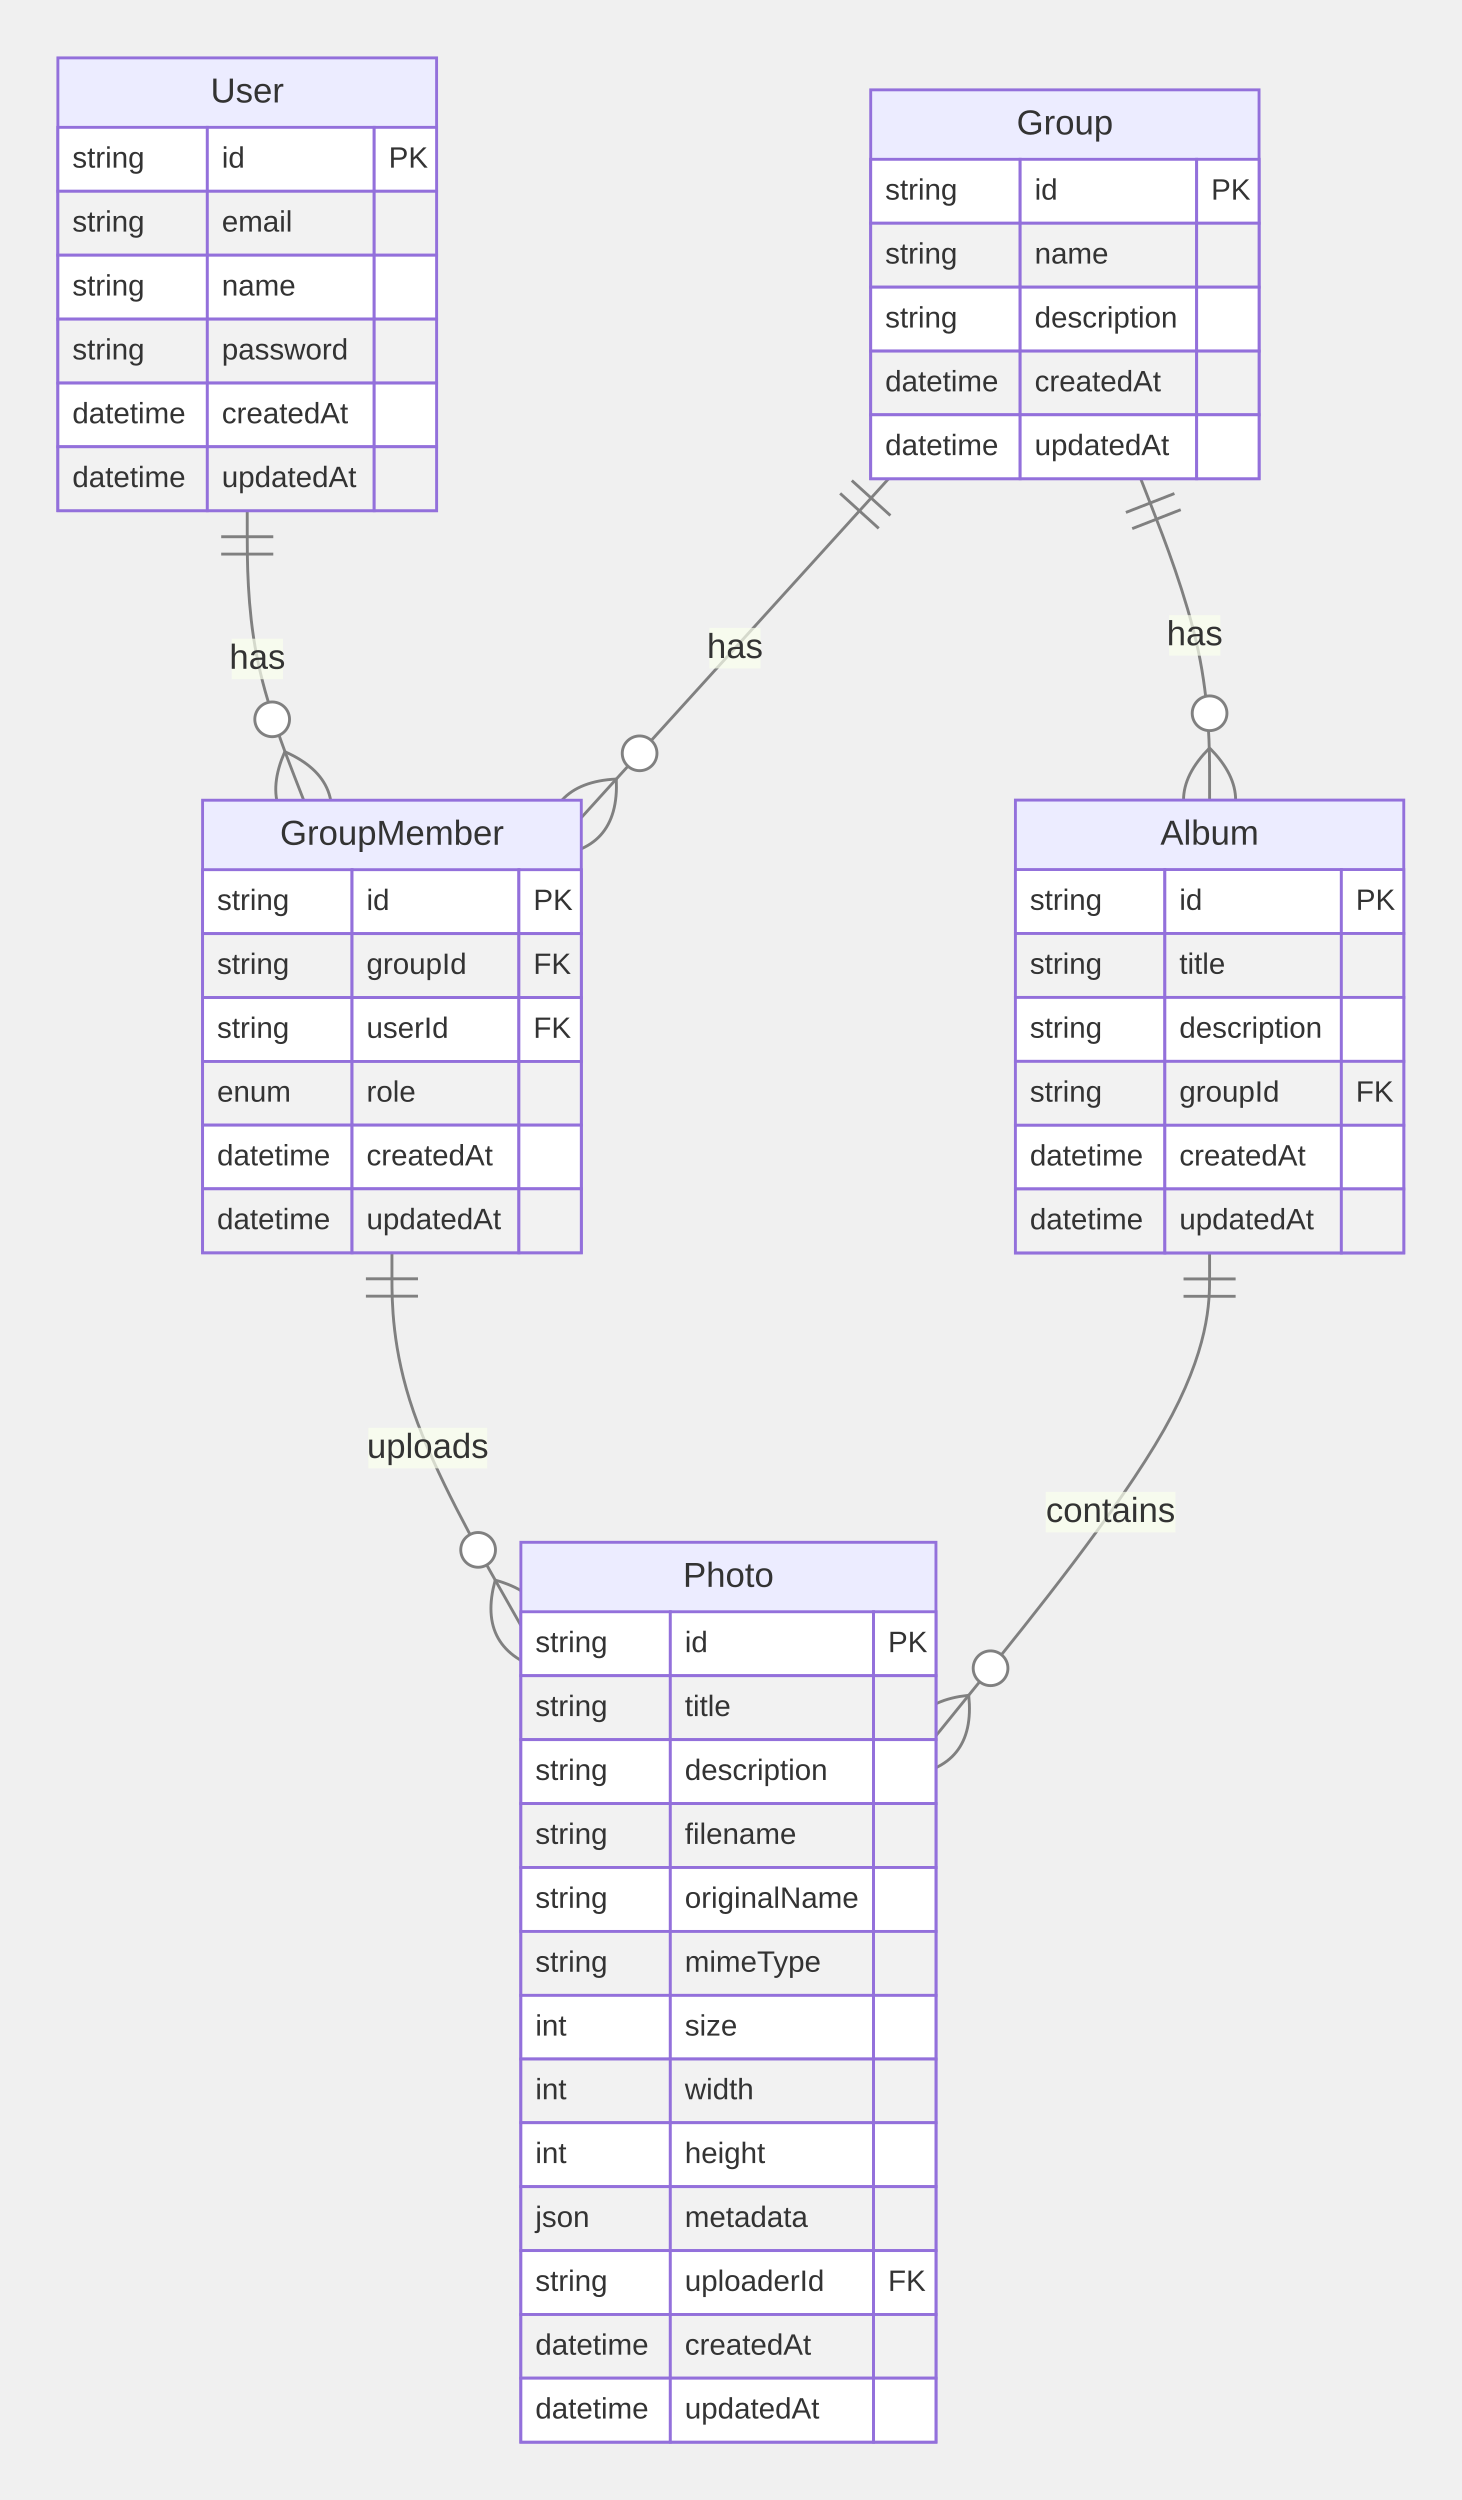
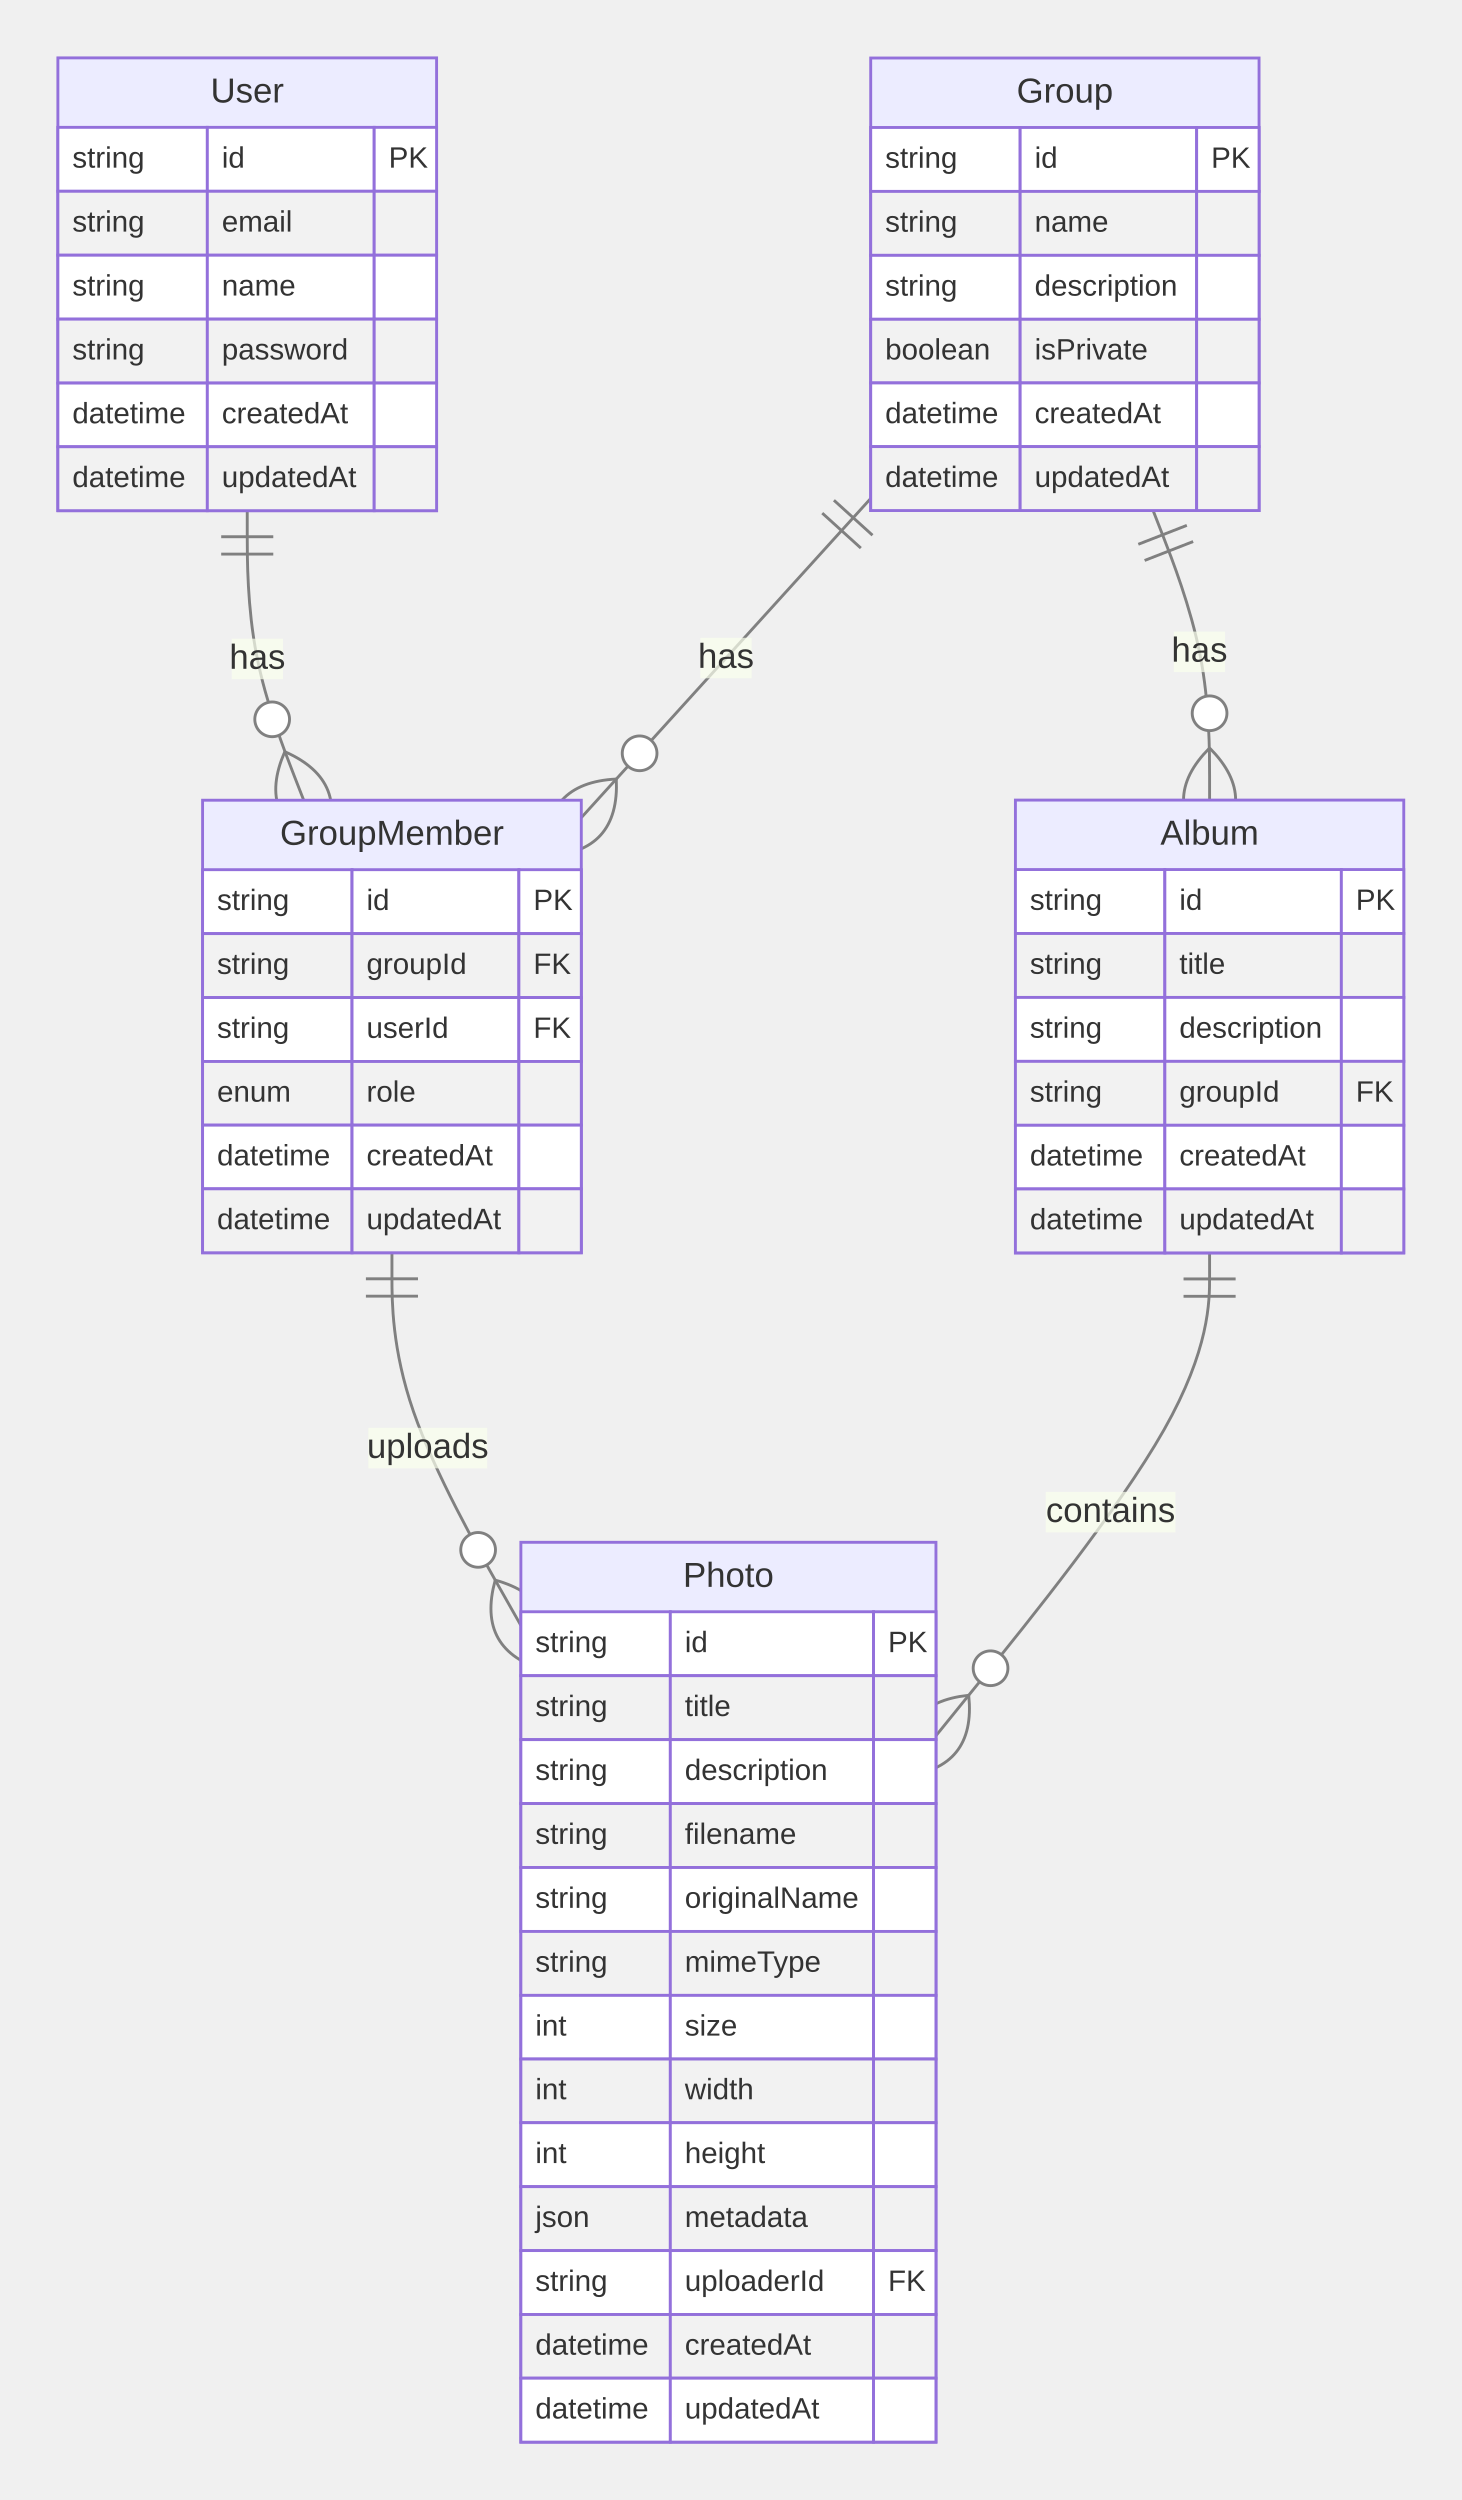
<svg xmlns="http://www.w3.org/2000/svg" aria-roledescription="er" role="graphics-document document" viewBox="0 0 505.047 863.836" style="max-width: 505.047px; background-color: white;" width="100%" id="my-svg">
  <style>#my-svg{font-family:"trebuchet ms",verdana,arial,sans-serif;font-size:16px;fill:#333;}#my-svg .error-icon{fill:#552222;}#my-svg .error-text{fill:#552222;stroke:#552222;}#my-svg .edge-thickness-normal{stroke-width:1px;}#my-svg .edge-thickness-thick{stroke-width:3.5px;}#my-svg .edge-pattern-solid{stroke-dasharray:0;}#my-svg .edge-thickness-invisible{stroke-width:0;fill:none;}#my-svg .edge-pattern-dashed{stroke-dasharray:3;}#my-svg .edge-pattern-dotted{stroke-dasharray:2;}#my-svg .marker{fill:#333333;stroke:#333333;}#my-svg .marker.cross{stroke:#333333;}#my-svg svg{font-family:"trebuchet ms",verdana,arial,sans-serif;font-size:16px;}#my-svg p{margin:0;}#my-svg .entityBox{fill:#ECECFF;stroke:#9370DB;}#my-svg .attributeBoxOdd{fill:#ffffff;stroke:#9370DB;}#my-svg .attributeBoxEven{fill:#f2f2f2;stroke:#9370DB;}#my-svg .relationshipLabelBox{fill:hsl(80, 100%, 96.275%);opacity:0.7;background-color:hsl(80, 100%, 96.275%);}#my-svg .relationshipLabelBox rect{opacity:0.5;}#my-svg .relationshipLine{stroke:#333333;}#my-svg .entityTitleText{text-anchor:middle;font-size:18px;fill:#333;}#my-svg #MD_PARENT_START{fill:#f5f5f5!important;stroke:#333333!important;stroke-width:1;}#my-svg #MD_PARENT_END{fill:#f5f5f5!important;stroke:#333333!important;stroke-width:1;}#my-svg :root{--mermaid-font-family:"trebuchet ms",verdana,arial,sans-serif;}</style>
  <g />
  <defs>
    <marker orient="auto" markerHeight="240" markerWidth="190" refY="7" refX="0" id="MD_PARENT_START">
      <path d="M 18,7 L9,13 L1,7 L9,1 Z" />
    </marker>
  </defs>
  <defs>
    <marker orient="auto" markerHeight="28" markerWidth="20" refY="7" refX="19" id="MD_PARENT_END">
      <path d="M 18,7 L9,13 L1,7 L9,1 Z" />
    </marker>
  </defs>
  <defs>
    <marker orient="auto" markerHeight="18" markerWidth="18" refY="9" refX="0" id="ONLY_ONE_START">
      <path d="M9,0 L9,18 M15,0 L15,18" fill="none" stroke="gray" />
    </marker>
  </defs>
  <defs>
    <marker orient="auto" markerHeight="18" markerWidth="18" refY="9" refX="18" id="ONLY_ONE_END">
      <path d="M3,0 L3,18 M9,0 L9,18" fill="none" stroke="gray" />
    </marker>
  </defs>
  <defs>
    <marker orient="auto" markerHeight="18" markerWidth="30" refY="9" refX="0" id="ZERO_OR_ONE_START">
      <circle r="6" cy="9" cx="21" fill="white" stroke="gray" />
      <path d="M9,0 L9,18" fill="none" stroke="gray" />
    </marker>
  </defs>
  <defs>
    <marker orient="auto" markerHeight="18" markerWidth="30" refY="9" refX="30" id="ZERO_OR_ONE_END">
      <circle r="6" cy="9" cx="9" fill="white" stroke="gray" />
      <path d="M21,0 L21,18" fill="none" stroke="gray" />
    </marker>
  </defs>
  <defs>
    <marker orient="auto" markerHeight="36" markerWidth="45" refY="18" refX="18" id="ONE_OR_MORE_START">
      <path d="M0,18 Q 18,0 36,18 Q 18,36 0,18 M42,9 L42,27" fill="none" stroke="gray" />
    </marker>
  </defs>
  <defs>
    <marker orient="auto" markerHeight="36" markerWidth="45" refY="18" refX="27" id="ONE_OR_MORE_END">
      <path d="M3,9 L3,27 M9,18 Q27,0 45,18 Q27,36 9,18" fill="none" stroke="gray" />
    </marker>
  </defs>
  <defs>
    <marker orient="auto" markerHeight="36" markerWidth="57" refY="18" refX="18" id="ZERO_OR_MORE_START">
      <circle r="6" cy="18" cx="48" fill="white" stroke="gray" />
      <path d="M0,18 Q18,0 36,18 Q18,36 0,18" fill="none" stroke="gray" />
    </marker>
  </defs>
  <defs>
    <marker orient="auto" markerHeight="36" markerWidth="57" refY="18" refX="39" id="ZERO_OR_MORE_END">
      <circle r="6" cy="18" cx="9" fill="white" stroke="gray" />
      <path d="M21,18 Q39,0 57,18 Q39,36 21,18" fill="none" stroke="gray" />
    </marker>
  </defs>
  <path style="stroke: gray; fill: none;" marker-start="url(#ONLY_ONE_START)" marker-end="url(#ZERO_OR_MORE_END)" d="M85.43,176.459L85.43,184.792C85.43,193.126,85.43,209.792,88.682,226.467C91.934,243.141,98.439,259.823,101.692,268.164L104.944,276.505" class="er relationshipLine" />
-   <path style="stroke: gray; fill: none;" marker-start="url(#ONLY_ONE_START)" marker-end="url(#ZERO_OR_MORE_END)" d="M307.04,165.413L297.815,175.587C288.59,185.762,270.141,206.11,252.444,225.629C234.747,245.147,217.803,263.835,209.331,273.179L200.859,282.524" class="er relationshipLine" />
-   <path style="stroke: gray; fill: none;" marker-start="url(#ONLY_ONE_START)" marker-end="url(#ZERO_OR_MORE_END)" d="M394.15,165.413L398.117,175.587C402.084,185.762,410.019,206.11,413.986,224.618C417.953,243.126,417.953,259.792,417.953,268.126L417.953,276.459" class="er relationshipLine" />
+   <path style="stroke: gray; fill: none;" marker-start="url(#ONLY_ONE_START)" marker-end="url(#ZERO_OR_MORE_END)" d="M300.859,172.23L292.665,181.268C284.47,190.306,268.081,208.383,251.414,226.765C234.747,245.147,217.803,263.835,209.331,273.179L200.859,282.524" class="er relationshipLine" />
+   <path style="stroke: gray; fill: none;" marker-start="url(#ONLY_ONE_START)" marker-end="url(#ZERO_OR_MORE_END)" d="M398.439,176.413L401.691,184.754C404.944,193.095,411.448,209.777,414.701,226.451C417.953,243.126,417.953,259.792,417.953,268.126L417.953,276.459" class="er relationshipLine" />
  <path style="stroke: gray; fill: none;" marker-start="url(#ONLY_ONE_START)" marker-end="url(#ZERO_OR_MORE_END)" d="M135.43,432.872L135.43,441.213C135.43,449.554,135.43,466.236,142.855,487.699C150.28,509.162,165.13,535.405,172.555,548.527L179.98,561.649" class="er relationshipLine" />
  <path style="stroke: gray; fill: none;" marker-start="url(#ONLY_ONE_START)" marker-end="url(#ZERO_OR_MORE_END)" d="M417.953,432.918L417.953,441.251C417.953,449.585,417.953,466.251,402.195,494.058C386.436,521.865,354.919,560.812,339.161,580.286L323.402,599.76" class="er relationshipLine" />
  <g transform="translate(20,20 )" id="entity-User-818c511a-4a32-5484-ba70-875d765a9175">
    <rect height="156.459" width="130.859" y="0" x="0" class="er entityBox" />
    <text style="dominant-baseline: middle; text-anchor: middle; font-size: 12px;" transform="translate(65.42969,12)" y="0" x="0" id="text-entity-User-818c511a-4a32-5484-ba70-875d765a9175" class="er entityLabel">User</text>
    <rect height="22.092" width="51.641" y="24" x="0" class="er attributeBoxOdd" />
    <text style="dominant-baseline: middle; font-size: 10.2px;" transform="translate(5,35.0459)" y="0" x="0" id="text-entity-User-818c511a-4a32-5484-ba70-875d765a9175-attr-1-type" class="er entityLabel">string</text>
    <rect height="22.092" width="57.656" y="24" x="51.641" class="er attributeBoxOdd" />
    <text style="dominant-baseline: middle; font-size: 10.2px;" transform="translate(56.64062,35.0459)" y="0" x="0" id="text-entity-User-818c511a-4a32-5484-ba70-875d765a9175-attr-1-name" class="er entityLabel">id</text>
    <rect height="22.092" width="21.562" y="24" x="109.297" class="er attributeBoxOdd" />
    <text style="dominant-baseline: middle; font-size: 10.2px;" transform="translate(114.2969,35.0459)" y="0" x="0" id="text-entity-User-818c511a-4a32-5484-ba70-875d765a9175-attr-1-key" class="er entityLabel">PK</text>
    <rect height="22.092" width="51.641" y="46.092" x="0" class="er attributeBoxEven" />
    <text style="dominant-baseline: middle; font-size: 10.2px;" transform="translate(5,57.1377)" y="0" x="0" id="text-entity-User-818c511a-4a32-5484-ba70-875d765a9175-attr-2-type" class="er entityLabel">string</text>
    <rect height="22.092" width="57.656" y="46.092" x="51.641" class="er attributeBoxEven" />
    <text style="dominant-baseline: middle; font-size: 10.2px;" transform="translate(56.64062,57.1377)" y="0" x="0" id="text-entity-User-818c511a-4a32-5484-ba70-875d765a9175-attr-2-name" class="er entityLabel">email</text>
    <rect height="22.092" width="21.562" y="46.092" x="109.297" class="er attributeBoxEven" />
    <text style="dominant-baseline: middle; font-size: 10.2px;" transform="translate(114.2969,57.1377)" y="0" x="0" id="text-entity-User-818c511a-4a32-5484-ba70-875d765a9175-attr-2-key" class="er entityLabel" />
    <rect height="22.092" width="51.641" y="68.184" x="0" class="er attributeBoxOdd" />
    <text style="dominant-baseline: middle; font-size: 10.2px;" transform="translate(5,79.22949)" y="0" x="0" id="text-entity-User-818c511a-4a32-5484-ba70-875d765a9175-attr-3-type" class="er entityLabel">string</text>
    <rect height="22.092" width="57.656" y="68.184" x="51.641" class="er attributeBoxOdd" />
    <text style="dominant-baseline: middle; font-size: 10.2px;" transform="translate(56.64062,79.22949)" y="0" x="0" id="text-entity-User-818c511a-4a32-5484-ba70-875d765a9175-attr-3-name" class="er entityLabel">name</text>
    <rect height="22.092" width="21.562" y="68.184" x="109.297" class="er attributeBoxOdd" />
    <text style="dominant-baseline: middle; font-size: 10.2px;" transform="translate(114.2969,79.22949)" y="0" x="0" id="text-entity-User-818c511a-4a32-5484-ba70-875d765a9175-attr-3-key" class="er entityLabel" />
    <rect height="22.092" width="51.641" y="90.275" x="0" class="er attributeBoxEven" />
    <text style="dominant-baseline: middle; font-size: 10.2px;" transform="translate(5,101.3213)" y="0" x="0" id="text-entity-User-818c511a-4a32-5484-ba70-875d765a9175-attr-4-type" class="er entityLabel">string</text>
    <rect height="22.092" width="57.656" y="90.275" x="51.641" class="er attributeBoxEven" />
    <text style="dominant-baseline: middle; font-size: 10.2px;" transform="translate(56.64062,101.3213)" y="0" x="0" id="text-entity-User-818c511a-4a32-5484-ba70-875d765a9175-attr-4-name" class="er entityLabel">password</text>
    <rect height="22.092" width="21.562" y="90.275" x="109.297" class="er attributeBoxEven" />
    <text style="dominant-baseline: middle; font-size: 10.2px;" transform="translate(114.2969,101.3213)" y="0" x="0" id="text-entity-User-818c511a-4a32-5484-ba70-875d765a9175-attr-4-key" class="er entityLabel" />
    <rect height="22" width="51.641" y="112.367" x="0" class="er attributeBoxOdd" />
    <text style="dominant-baseline: middle; font-size: 10.2px;" transform="translate(5,123.3672)" y="0" x="0" id="text-entity-User-818c511a-4a32-5484-ba70-875d765a9175-attr-5-type" class="er entityLabel">datetime</text>
    <rect height="22" width="57.656" y="112.367" x="51.641" class="er attributeBoxOdd" />
    <text style="dominant-baseline: middle; font-size: 10.2px;" transform="translate(56.64062,123.3672)" y="0" x="0" id="text-entity-User-818c511a-4a32-5484-ba70-875d765a9175-attr-5-name" class="er entityLabel">createdAt</text>
    <rect height="22" width="21.562" y="112.367" x="109.297" class="er attributeBoxOdd" />
    <text style="dominant-baseline: middle; font-size: 10.2px;" transform="translate(114.2969,123.3672)" y="0" x="0" id="text-entity-User-818c511a-4a32-5484-ba70-875d765a9175-attr-5-key" class="er entityLabel" />
    <rect height="22.092" width="51.641" y="134.367" x="0" class="er attributeBoxEven" />
    <text style="dominant-baseline: middle; font-size: 10.2px;" transform="translate(5,145.4131)" y="0" x="0" id="text-entity-User-818c511a-4a32-5484-ba70-875d765a9175-attr-6-type" class="er entityLabel">datetime</text>
    <rect height="22.092" width="57.656" y="134.367" x="51.641" class="er attributeBoxEven" />
    <text style="dominant-baseline: middle; font-size: 10.2px;" transform="translate(56.64062,145.4131)" y="0" x="0" id="text-entity-User-818c511a-4a32-5484-ba70-875d765a9175-attr-6-name" class="er entityLabel">updatedAt</text>
    <rect height="22.092" width="21.562" y="134.367" x="109.297" class="er attributeBoxEven" />
    <text style="dominant-baseline: middle; font-size: 10.2px;" transform="translate(114.2969,145.4131)" y="0" x="0" id="text-entity-User-818c511a-4a32-5484-ba70-875d765a9175-attr-6-key" class="er entityLabel" />
  </g>
-   <g transform="translate(300.8594,31.0459 )" id="entity-Group-c50154b9-939c-5428-9ef3-b05ac51a8a04">
-     <rect height="134.367" width="134.188" y="0" x="0" class="er entityBox" />
+   <g transform="translate(300.8594,20.0459 )" id="entity-Group-c50154b9-939c-5428-9ef3-b05ac51a8a04">
+     <rect height="156.367" width="134.188" y="0" x="0" class="er entityBox" />
    <text style="dominant-baseline: middle; text-anchor: middle; font-size: 12px;" transform="translate(67.09375,12)" y="0" x="0" id="text-entity-Group-c50154b9-939c-5428-9ef3-b05ac51a8a04" class="er entityLabel">Group</text>
    <rect height="22.092" width="51.641" y="24" x="0" class="er attributeBoxOdd" />
    <text style="dominant-baseline: middle; font-size: 10.2px;" transform="translate(5,35.0459)" y="0" x="0" id="text-entity-Group-c50154b9-939c-5428-9ef3-b05ac51a8a04-attr-1-type" class="er entityLabel">string</text>
    <rect height="22.092" width="60.984" y="24" x="51.641" class="er attributeBoxOdd" />
    <text style="dominant-baseline: middle; font-size: 10.2px;" transform="translate(56.64062,35.0459)" y="0" x="0" id="text-entity-Group-c50154b9-939c-5428-9ef3-b05ac51a8a04-attr-1-name" class="er entityLabel">id</text>
    <rect height="22.092" width="21.562" y="24" x="112.625" class="er attributeBoxOdd" />
    <text style="dominant-baseline: middle; font-size: 10.2px;" transform="translate(117.625,35.0459)" y="0" x="0" id="text-entity-Group-c50154b9-939c-5428-9ef3-b05ac51a8a04-attr-1-key" class="er entityLabel">PK</text>
    <rect height="22.092" width="51.641" y="46.092" x="0" class="er attributeBoxEven" />
    <text style="dominant-baseline: middle; font-size: 10.2px;" transform="translate(5,57.1377)" y="0" x="0" id="text-entity-Group-c50154b9-939c-5428-9ef3-b05ac51a8a04-attr-2-type" class="er entityLabel">string</text>
    <rect height="22.092" width="60.984" y="46.092" x="51.641" class="er attributeBoxEven" />
    <text style="dominant-baseline: middle; font-size: 10.2px;" transform="translate(56.64062,57.1377)" y="0" x="0" id="text-entity-Group-c50154b9-939c-5428-9ef3-b05ac51a8a04-attr-2-name" class="er entityLabel">name</text>
    <rect height="22.092" width="21.562" y="46.092" x="112.625" class="er attributeBoxEven" />
    <text style="dominant-baseline: middle; font-size: 10.2px;" transform="translate(117.625,57.1377)" y="0" x="0" id="text-entity-Group-c50154b9-939c-5428-9ef3-b05ac51a8a04-attr-2-key" class="er entityLabel" />
    <rect height="22.092" width="51.641" y="68.184" x="0" class="er attributeBoxOdd" />
    <text style="dominant-baseline: middle; font-size: 10.2px;" transform="translate(5,79.22949)" y="0" x="0" id="text-entity-Group-c50154b9-939c-5428-9ef3-b05ac51a8a04-attr-3-type" class="er entityLabel">string</text>
    <rect height="22.092" width="60.984" y="68.184" x="51.641" class="er attributeBoxOdd" />
    <text style="dominant-baseline: middle; font-size: 10.2px;" transform="translate(56.64062,79.22949)" y="0" x="0" id="text-entity-Group-c50154b9-939c-5428-9ef3-b05ac51a8a04-attr-3-name" class="er entityLabel">description</text>
    <rect height="22.092" width="21.562" y="68.184" x="112.625" class="er attributeBoxOdd" />
    <text style="dominant-baseline: middle; font-size: 10.2px;" transform="translate(117.625,79.22949)" y="0" x="0" id="text-entity-Group-c50154b9-939c-5428-9ef3-b05ac51a8a04-attr-3-key" class="er entityLabel" />
    <rect height="22" width="51.641" y="90.275" x="0" class="er attributeBoxEven" />
-     <text style="dominant-baseline: middle; font-size: 10.2px;" transform="translate(5,101.2754)" y="0" x="0" id="text-entity-Group-c50154b9-939c-5428-9ef3-b05ac51a8a04-attr-4-type" class="er entityLabel">datetime</text>
+     <text style="dominant-baseline: middle; font-size: 10.2px;" transform="translate(5,101.2754)" y="0" x="0" id="text-entity-Group-c50154b9-939c-5428-9ef3-b05ac51a8a04-attr-4-type" class="er entityLabel">boolean</text>
    <rect height="22" width="60.984" y="90.275" x="51.641" class="er attributeBoxEven" />
-     <text style="dominant-baseline: middle; font-size: 10.2px;" transform="translate(56.64062,101.2754)" y="0" x="0" id="text-entity-Group-c50154b9-939c-5428-9ef3-b05ac51a8a04-attr-4-name" class="er entityLabel">createdAt</text>
+     <text style="dominant-baseline: middle; font-size: 10.2px;" transform="translate(56.64062,101.2754)" y="0" x="0" id="text-entity-Group-c50154b9-939c-5428-9ef3-b05ac51a8a04-attr-4-name" class="er entityLabel">isPrivate</text>
    <rect height="22" width="21.562" y="90.275" x="112.625" class="er attributeBoxEven" />
    <text style="dominant-baseline: middle; font-size: 10.2px;" transform="translate(117.625,101.2754)" y="0" x="0" id="text-entity-Group-c50154b9-939c-5428-9ef3-b05ac51a8a04-attr-4-key" class="er entityLabel" />
-     <rect height="22.092" width="51.641" y="112.275" x="0" class="er attributeBoxOdd" />
-     <text style="dominant-baseline: middle; font-size: 10.2px;" transform="translate(5,123.3213)" y="0" x="0" id="text-entity-Group-c50154b9-939c-5428-9ef3-b05ac51a8a04-attr-5-type" class="er entityLabel">datetime</text>
-     <rect height="22.092" width="60.984" y="112.275" x="51.641" class="er attributeBoxOdd" />
-     <text style="dominant-baseline: middle; font-size: 10.2px;" transform="translate(56.64062,123.3213)" y="0" x="0" id="text-entity-Group-c50154b9-939c-5428-9ef3-b05ac51a8a04-attr-5-name" class="er entityLabel">updatedAt</text>
-     <rect height="22.092" width="21.562" y="112.275" x="112.625" class="er attributeBoxOdd" />
-     <text style="dominant-baseline: middle; font-size: 10.2px;" transform="translate(117.625,123.3213)" y="0" x="0" id="text-entity-Group-c50154b9-939c-5428-9ef3-b05ac51a8a04-attr-5-key" class="er entityLabel" />
+     <rect height="22" width="51.641" y="112.275" x="0" class="er attributeBoxOdd" />
+     <text style="dominant-baseline: middle; font-size: 10.2px;" transform="translate(5,123.2754)" y="0" x="0" id="text-entity-Group-c50154b9-939c-5428-9ef3-b05ac51a8a04-attr-5-type" class="er entityLabel">datetime</text>
+     <rect height="22" width="60.984" y="112.275" x="51.641" class="er attributeBoxOdd" />
+     <text style="dominant-baseline: middle; font-size: 10.2px;" transform="translate(56.64062,123.2754)" y="0" x="0" id="text-entity-Group-c50154b9-939c-5428-9ef3-b05ac51a8a04-attr-5-name" class="er entityLabel">createdAt</text>
+     <rect height="22" width="21.562" y="112.275" x="112.625" class="er attributeBoxOdd" />
+     <text style="dominant-baseline: middle; font-size: 10.2px;" transform="translate(117.625,123.2754)" y="0" x="0" id="text-entity-Group-c50154b9-939c-5428-9ef3-b05ac51a8a04-attr-5-key" class="er entityLabel" />
+     <rect height="22.092" width="51.641" y="134.275" x="0" class="er attributeBoxEven" />
+     <text style="dominant-baseline: middle; font-size: 10.2px;" transform="translate(5,145.3213)" y="0" x="0" id="text-entity-Group-c50154b9-939c-5428-9ef3-b05ac51a8a04-attr-6-type" class="er entityLabel">datetime</text>
+     <rect height="22.092" width="60.984" y="134.275" x="51.641" class="er attributeBoxEven" />
+     <text style="dominant-baseline: middle; font-size: 10.2px;" transform="translate(56.64062,145.3213)" y="0" x="0" id="text-entity-Group-c50154b9-939c-5428-9ef3-b05ac51a8a04-attr-6-name" class="er entityLabel">updatedAt</text>
+     <rect height="22.092" width="21.562" y="134.275" x="112.625" class="er attributeBoxEven" />
+     <text style="dominant-baseline: middle; font-size: 10.2px;" transform="translate(117.625,145.3213)" y="0" x="0" id="text-entity-Group-c50154b9-939c-5428-9ef3-b05ac51a8a04-attr-6-key" class="er entityLabel" />
  </g>
  <g transform="translate(70,276.5049 )" id="entity-GroupMember-e6732ff0-414c-51bb-a385-c77dfc0e3959">
    <rect height="156.367" width="130.859" y="0" x="0" class="er entityBox" />
    <text style="dominant-baseline: middle; text-anchor: middle; font-size: 12px;" transform="translate(65.42969,12)" y="0" x="0" id="text-entity-GroupMember-e6732ff0-414c-51bb-a385-c77dfc0e3959" class="er entityLabel">GroupMember</text>
    <rect height="22.092" width="51.641" y="24" x="0" class="er attributeBoxOdd" />
    <text style="dominant-baseline: middle; font-size: 10.2px;" transform="translate(5,35.0459)" y="0" x="0" id="text-entity-GroupMember-e6732ff0-414c-51bb-a385-c77dfc0e3959-attr-1-type" class="er entityLabel">string</text>
    <rect height="22.092" width="57.656" y="24" x="51.641" class="er attributeBoxOdd" />
    <text style="dominant-baseline: middle; font-size: 10.2px;" transform="translate(56.64062,35.0459)" y="0" x="0" id="text-entity-GroupMember-e6732ff0-414c-51bb-a385-c77dfc0e3959-attr-1-name" class="er entityLabel">id</text>
    <rect height="22.092" width="21.562" y="24" x="109.297" class="er attributeBoxOdd" />
    <text style="dominant-baseline: middle; font-size: 10.2px;" transform="translate(114.2969,35.0459)" y="0" x="0" id="text-entity-GroupMember-e6732ff0-414c-51bb-a385-c77dfc0e3959-attr-1-key" class="er entityLabel">PK</text>
    <rect height="22.092" width="51.641" y="46.092" x="0" class="er attributeBoxEven" />
    <text style="dominant-baseline: middle; font-size: 10.2px;" transform="translate(5,57.1377)" y="0" x="0" id="text-entity-GroupMember-e6732ff0-414c-51bb-a385-c77dfc0e3959-attr-2-type" class="er entityLabel">string</text>
    <rect height="22.092" width="57.656" y="46.092" x="51.641" class="er attributeBoxEven" />
    <text style="dominant-baseline: middle; font-size: 10.2px;" transform="translate(56.64062,57.1377)" y="0" x="0" id="text-entity-GroupMember-e6732ff0-414c-51bb-a385-c77dfc0e3959-attr-2-name" class="er entityLabel">groupId</text>
    <rect height="22.092" width="21.562" y="46.092" x="109.297" class="er attributeBoxEven" />
    <text style="dominant-baseline: middle; font-size: 10.2px;" transform="translate(114.2969,57.1377)" y="0" x="0" id="text-entity-GroupMember-e6732ff0-414c-51bb-a385-c77dfc0e3959-attr-2-key" class="er entityLabel">FK</text>
    <rect height="22.092" width="51.641" y="68.184" x="0" class="er attributeBoxOdd" />
    <text style="dominant-baseline: middle; font-size: 10.2px;" transform="translate(5,79.22949)" y="0" x="0" id="text-entity-GroupMember-e6732ff0-414c-51bb-a385-c77dfc0e3959-attr-3-type" class="er entityLabel">string</text>
    <rect height="22.092" width="57.656" y="68.184" x="51.641" class="er attributeBoxOdd" />
    <text style="dominant-baseline: middle; font-size: 10.2px;" transform="translate(56.64062,79.22949)" y="0" x="0" id="text-entity-GroupMember-e6732ff0-414c-51bb-a385-c77dfc0e3959-attr-3-name" class="er entityLabel">userId</text>
    <rect height="22.092" width="21.562" y="68.184" x="109.297" class="er attributeBoxOdd" />
    <text style="dominant-baseline: middle; font-size: 10.2px;" transform="translate(114.2969,79.22949)" y="0" x="0" id="text-entity-GroupMember-e6732ff0-414c-51bb-a385-c77dfc0e3959-attr-3-key" class="er entityLabel">FK</text>
    <rect height="22" width="51.641" y="90.275" x="0" class="er attributeBoxEven" />
    <text style="dominant-baseline: middle; font-size: 10.2px;" transform="translate(5,101.2754)" y="0" x="0" id="text-entity-GroupMember-e6732ff0-414c-51bb-a385-c77dfc0e3959-attr-4-type" class="er entityLabel">enum</text>
    <rect height="22" width="57.656" y="90.275" x="51.641" class="er attributeBoxEven" />
    <text style="dominant-baseline: middle; font-size: 10.2px;" transform="translate(56.64062,101.2754)" y="0" x="0" id="text-entity-GroupMember-e6732ff0-414c-51bb-a385-c77dfc0e3959-attr-4-name" class="er entityLabel">role</text>
    <rect height="22" width="21.562" y="90.275" x="109.297" class="er attributeBoxEven" />
    <text style="dominant-baseline: middle; font-size: 10.2px;" transform="translate(114.2969,101.2754)" y="0" x="0" id="text-entity-GroupMember-e6732ff0-414c-51bb-a385-c77dfc0e3959-attr-4-key" class="er entityLabel" />
    <rect height="22" width="51.641" y="112.275" x="0" class="er attributeBoxOdd" />
    <text style="dominant-baseline: middle; font-size: 10.2px;" transform="translate(5,123.2754)" y="0" x="0" id="text-entity-GroupMember-e6732ff0-414c-51bb-a385-c77dfc0e3959-attr-5-type" class="er entityLabel">datetime</text>
    <rect height="22" width="57.656" y="112.275" x="51.641" class="er attributeBoxOdd" />
    <text style="dominant-baseline: middle; font-size: 10.2px;" transform="translate(56.64062,123.2754)" y="0" x="0" id="text-entity-GroupMember-e6732ff0-414c-51bb-a385-c77dfc0e3959-attr-5-name" class="er entityLabel">createdAt</text>
    <rect height="22" width="21.562" y="112.275" x="109.297" class="er attributeBoxOdd" />
    <text style="dominant-baseline: middle; font-size: 10.2px;" transform="translate(114.2969,123.2754)" y="0" x="0" id="text-entity-GroupMember-e6732ff0-414c-51bb-a385-c77dfc0e3959-attr-5-key" class="er entityLabel" />
    <rect height="22.092" width="51.641" y="134.275" x="0" class="er attributeBoxEven" />
    <text style="dominant-baseline: middle; font-size: 10.2px;" transform="translate(5,145.3213)" y="0" x="0" id="text-entity-GroupMember-e6732ff0-414c-51bb-a385-c77dfc0e3959-attr-6-type" class="er entityLabel">datetime</text>
    <rect height="22.092" width="57.656" y="134.275" x="51.641" class="er attributeBoxEven" />
    <text style="dominant-baseline: middle; font-size: 10.2px;" transform="translate(56.64062,145.3213)" y="0" x="0" id="text-entity-GroupMember-e6732ff0-414c-51bb-a385-c77dfc0e3959-attr-6-name" class="er entityLabel">updatedAt</text>
    <rect height="22.092" width="21.562" y="134.275" x="109.297" class="er attributeBoxEven" />
    <text style="dominant-baseline: middle; font-size: 10.2px;" transform="translate(114.2969,145.3213)" y="0" x="0" id="text-entity-GroupMember-e6732ff0-414c-51bb-a385-c77dfc0e3959-attr-6-key" class="er entityLabel" />
  </g>
  <g transform="translate(350.8594,276.459 )" id="entity-Album-b9589993-b491-5d7e-87fc-48d96c0ab68f">
    <rect height="156.459" width="134.188" y="0" x="0" class="er entityBox" />
    <text style="dominant-baseline: middle; text-anchor: middle; font-size: 12px;" transform="translate(67.09375,12)" y="0" x="0" id="text-entity-Album-b9589993-b491-5d7e-87fc-48d96c0ab68f" class="er entityLabel">Album</text>
    <rect height="22.092" width="51.641" y="24" x="0" class="er attributeBoxOdd" />
    <text style="dominant-baseline: middle; font-size: 10.2px;" transform="translate(5,35.0459)" y="0" x="0" id="text-entity-Album-b9589993-b491-5d7e-87fc-48d96c0ab68f-attr-1-type" class="er entityLabel">string</text>
    <rect height="22.092" width="60.984" y="24" x="51.641" class="er attributeBoxOdd" />
    <text style="dominant-baseline: middle; font-size: 10.2px;" transform="translate(56.64062,35.0459)" y="0" x="0" id="text-entity-Album-b9589993-b491-5d7e-87fc-48d96c0ab68f-attr-1-name" class="er entityLabel">id</text>
    <rect height="22.092" width="21.562" y="24" x="112.625" class="er attributeBoxOdd" />
    <text style="dominant-baseline: middle; font-size: 10.2px;" transform="translate(117.625,35.0459)" y="0" x="0" id="text-entity-Album-b9589993-b491-5d7e-87fc-48d96c0ab68f-attr-1-key" class="er entityLabel">PK</text>
    <rect height="22.092" width="51.641" y="46.092" x="0" class="er attributeBoxEven" />
    <text style="dominant-baseline: middle; font-size: 10.2px;" transform="translate(5,57.1377)" y="0" x="0" id="text-entity-Album-b9589993-b491-5d7e-87fc-48d96c0ab68f-attr-2-type" class="er entityLabel">string</text>
    <rect height="22.092" width="60.984" y="46.092" x="51.641" class="er attributeBoxEven" />
    <text style="dominant-baseline: middle; font-size: 10.2px;" transform="translate(56.64062,57.1377)" y="0" x="0" id="text-entity-Album-b9589993-b491-5d7e-87fc-48d96c0ab68f-attr-2-name" class="er entityLabel">title</text>
    <rect height="22.092" width="21.562" y="46.092" x="112.625" class="er attributeBoxEven" />
    <text style="dominant-baseline: middle; font-size: 10.2px;" transform="translate(117.625,57.1377)" y="0" x="0" id="text-entity-Album-b9589993-b491-5d7e-87fc-48d96c0ab68f-attr-2-key" class="er entityLabel" />
    <rect height="22.092" width="51.641" y="68.184" x="0" class="er attributeBoxOdd" />
    <text style="dominant-baseline: middle; font-size: 10.2px;" transform="translate(5,79.22949)" y="0" x="0" id="text-entity-Album-b9589993-b491-5d7e-87fc-48d96c0ab68f-attr-3-type" class="er entityLabel">string</text>
    <rect height="22.092" width="60.984" y="68.184" x="51.641" class="er attributeBoxOdd" />
    <text style="dominant-baseline: middle; font-size: 10.2px;" transform="translate(56.64062,79.22949)" y="0" x="0" id="text-entity-Album-b9589993-b491-5d7e-87fc-48d96c0ab68f-attr-3-name" class="er entityLabel">description</text>
    <rect height="22.092" width="21.562" y="68.184" x="112.625" class="er attributeBoxOdd" />
    <text style="dominant-baseline: middle; font-size: 10.2px;" transform="translate(117.625,79.22949)" y="0" x="0" id="text-entity-Album-b9589993-b491-5d7e-87fc-48d96c0ab68f-attr-3-key" class="er entityLabel" />
    <rect height="22.092" width="51.641" y="90.275" x="0" class="er attributeBoxEven" />
    <text style="dominant-baseline: middle; font-size: 10.2px;" transform="translate(5,101.3213)" y="0" x="0" id="text-entity-Album-b9589993-b491-5d7e-87fc-48d96c0ab68f-attr-4-type" class="er entityLabel">string</text>
    <rect height="22.092" width="60.984" y="90.275" x="51.641" class="er attributeBoxEven" />
    <text style="dominant-baseline: middle; font-size: 10.2px;" transform="translate(56.64062,101.3213)" y="0" x="0" id="text-entity-Album-b9589993-b491-5d7e-87fc-48d96c0ab68f-attr-4-name" class="er entityLabel">groupId</text>
    <rect height="22.092" width="21.562" y="90.275" x="112.625" class="er attributeBoxEven" />
    <text style="dominant-baseline: middle; font-size: 10.2px;" transform="translate(117.625,101.3213)" y="0" x="0" id="text-entity-Album-b9589993-b491-5d7e-87fc-48d96c0ab68f-attr-4-key" class="er entityLabel">FK</text>
    <rect height="22" width="51.641" y="112.367" x="0" class="er attributeBoxOdd" />
    <text style="dominant-baseline: middle; font-size: 10.2px;" transform="translate(5,123.3672)" y="0" x="0" id="text-entity-Album-b9589993-b491-5d7e-87fc-48d96c0ab68f-attr-5-type" class="er entityLabel">datetime</text>
    <rect height="22" width="60.984" y="112.367" x="51.641" class="er attributeBoxOdd" />
    <text style="dominant-baseline: middle; font-size: 10.2px;" transform="translate(56.64062,123.3672)" y="0" x="0" id="text-entity-Album-b9589993-b491-5d7e-87fc-48d96c0ab68f-attr-5-name" class="er entityLabel">createdAt</text>
    <rect height="22" width="21.562" y="112.367" x="112.625" class="er attributeBoxOdd" />
    <text style="dominant-baseline: middle; font-size: 10.2px;" transform="translate(117.625,123.3672)" y="0" x="0" id="text-entity-Album-b9589993-b491-5d7e-87fc-48d96c0ab68f-attr-5-key" class="er entityLabel" />
    <rect height="22.092" width="51.641" y="134.367" x="0" class="er attributeBoxEven" />
    <text style="dominant-baseline: middle; font-size: 10.2px;" transform="translate(5,145.4131)" y="0" x="0" id="text-entity-Album-b9589993-b491-5d7e-87fc-48d96c0ab68f-attr-6-type" class="er entityLabel">datetime</text>
    <rect height="22.092" width="60.984" y="134.367" x="51.641" class="er attributeBoxEven" />
    <text style="dominant-baseline: middle; font-size: 10.2px;" transform="translate(56.64062,145.4131)" y="0" x="0" id="text-entity-Album-b9589993-b491-5d7e-87fc-48d96c0ab68f-attr-6-name" class="er entityLabel">updatedAt</text>
    <rect height="22.092" width="21.562" y="134.367" x="112.625" class="er attributeBoxEven" />
    <text style="dominant-baseline: middle; font-size: 10.2px;" transform="translate(117.625,145.4131)" y="0" x="0" id="text-entity-Album-b9589993-b491-5d7e-87fc-48d96c0ab68f-attr-6-key" class="er entityLabel" />
  </g>
  <g transform="translate(179.9805,532.918 )" id="entity-Photo-3dbe787e-c345-53b6-8b90-9020690543b3">
    <rect height="310.918" width="143.422" y="0" x="0" class="er entityBox" />
    <text style="dominant-baseline: middle; text-anchor: middle; font-size: 12px;" transform="translate(71.71094,12)" y="0" x="0" id="text-entity-Photo-3dbe787e-c345-53b6-8b90-9020690543b3" class="er entityLabel">Photo</text>
    <rect height="22.092" width="51.641" y="24" x="0" class="er attributeBoxOdd" />
    <text style="dominant-baseline: middle; font-size: 10.2px;" transform="translate(5,35.0459)" y="0" x="0" id="text-entity-Photo-3dbe787e-c345-53b6-8b90-9020690543b3-attr-1-type" class="er entityLabel">string</text>
    <rect height="22.092" width="70.219" y="24" x="51.641" class="er attributeBoxOdd" />
    <text style="dominant-baseline: middle; font-size: 10.2px;" transform="translate(56.64062,35.0459)" y="0" x="0" id="text-entity-Photo-3dbe787e-c345-53b6-8b90-9020690543b3-attr-1-name" class="er entityLabel">id</text>
    <rect height="22.092" width="21.562" y="24" x="121.859" class="er attributeBoxOdd" />
    <text style="dominant-baseline: middle; font-size: 10.2px;" transform="translate(126.8594,35.0459)" y="0" x="0" id="text-entity-Photo-3dbe787e-c345-53b6-8b90-9020690543b3-attr-1-key" class="er entityLabel">PK</text>
    <rect height="22.092" width="51.641" y="46.092" x="0" class="er attributeBoxEven" />
    <text style="dominant-baseline: middle; font-size: 10.2px;" transform="translate(5,57.1377)" y="0" x="0" id="text-entity-Photo-3dbe787e-c345-53b6-8b90-9020690543b3-attr-2-type" class="er entityLabel">string</text>
    <rect height="22.092" width="70.219" y="46.092" x="51.641" class="er attributeBoxEven" />
    <text style="dominant-baseline: middle; font-size: 10.2px;" transform="translate(56.64062,57.1377)" y="0" x="0" id="text-entity-Photo-3dbe787e-c345-53b6-8b90-9020690543b3-attr-2-name" class="er entityLabel">title</text>
    <rect height="22.092" width="21.562" y="46.092" x="121.859" class="er attributeBoxEven" />
    <text style="dominant-baseline: middle; font-size: 10.2px;" transform="translate(126.8594,57.1377)" y="0" x="0" id="text-entity-Photo-3dbe787e-c345-53b6-8b90-9020690543b3-attr-2-key" class="er entityLabel" />
    <rect height="22.092" width="51.641" y="68.184" x="0" class="er attributeBoxOdd" />
    <text style="dominant-baseline: middle; font-size: 10.2px;" transform="translate(5,79.22949)" y="0" x="0" id="text-entity-Photo-3dbe787e-c345-53b6-8b90-9020690543b3-attr-3-type" class="er entityLabel">string</text>
    <rect height="22.092" width="70.219" y="68.184" x="51.641" class="er attributeBoxOdd" />
    <text style="dominant-baseline: middle; font-size: 10.2px;" transform="translate(56.64062,79.22949)" y="0" x="0" id="text-entity-Photo-3dbe787e-c345-53b6-8b90-9020690543b3-attr-3-name" class="er entityLabel">description</text>
    <rect height="22.092" width="21.562" y="68.184" x="121.859" class="er attributeBoxOdd" />
    <text style="dominant-baseline: middle; font-size: 10.2px;" transform="translate(126.8594,79.22949)" y="0" x="0" id="text-entity-Photo-3dbe787e-c345-53b6-8b90-9020690543b3-attr-3-key" class="er entityLabel" />
    <rect height="22.092" width="51.641" y="90.275" x="0" class="er attributeBoxEven" />
    <text style="dominant-baseline: middle; font-size: 10.2px;" transform="translate(5,101.3213)" y="0" x="0" id="text-entity-Photo-3dbe787e-c345-53b6-8b90-9020690543b3-attr-4-type" class="er entityLabel">string</text>
    <rect height="22.092" width="70.219" y="90.275" x="51.641" class="er attributeBoxEven" />
    <text style="dominant-baseline: middle; font-size: 10.2px;" transform="translate(56.64062,101.3213)" y="0" x="0" id="text-entity-Photo-3dbe787e-c345-53b6-8b90-9020690543b3-attr-4-name" class="er entityLabel">filename</text>
    <rect height="22.092" width="21.562" y="90.275" x="121.859" class="er attributeBoxEven" />
    <text style="dominant-baseline: middle; font-size: 10.2px;" transform="translate(126.8594,101.3213)" y="0" x="0" id="text-entity-Photo-3dbe787e-c345-53b6-8b90-9020690543b3-attr-4-key" class="er entityLabel" />
    <rect height="22.092" width="51.641" y="112.367" x="0" class="er attributeBoxOdd" />
    <text style="dominant-baseline: middle; font-size: 10.2px;" transform="translate(5,123.4131)" y="0" x="0" id="text-entity-Photo-3dbe787e-c345-53b6-8b90-9020690543b3-attr-5-type" class="er entityLabel">string</text>
    <rect height="22.092" width="70.219" y="112.367" x="51.641" class="er attributeBoxOdd" />
    <text style="dominant-baseline: middle; font-size: 10.2px;" transform="translate(56.64062,123.4131)" y="0" x="0" id="text-entity-Photo-3dbe787e-c345-53b6-8b90-9020690543b3-attr-5-name" class="er entityLabel">originalName</text>
    <rect height="22.092" width="21.562" y="112.367" x="121.859" class="er attributeBoxOdd" />
    <text style="dominant-baseline: middle; font-size: 10.2px;" transform="translate(126.8594,123.4131)" y="0" x="0" id="text-entity-Photo-3dbe787e-c345-53b6-8b90-9020690543b3-attr-5-key" class="er entityLabel" />
    <rect height="22.092" width="51.641" y="134.459" x="0" class="er attributeBoxEven" />
    <text style="dominant-baseline: middle; font-size: 10.2px;" transform="translate(5,145.5049)" y="0" x="0" id="text-entity-Photo-3dbe787e-c345-53b6-8b90-9020690543b3-attr-6-type" class="er entityLabel">string</text>
    <rect height="22.092" width="70.219" y="134.459" x="51.641" class="er attributeBoxEven" />
    <text style="dominant-baseline: middle; font-size: 10.2px;" transform="translate(56.64062,145.5049)" y="0" x="0" id="text-entity-Photo-3dbe787e-c345-53b6-8b90-9020690543b3-attr-6-name" class="er entityLabel">mimeType</text>
    <rect height="22.092" width="21.562" y="134.459" x="121.859" class="er attributeBoxEven" />
    <text style="dominant-baseline: middle; font-size: 10.2px;" transform="translate(126.8594,145.5049)" y="0" x="0" id="text-entity-Photo-3dbe787e-c345-53b6-8b90-9020690543b3-attr-6-key" class="er entityLabel" />
    <rect height="22" width="51.641" y="156.551" x="0" class="er attributeBoxOdd" />
    <text style="dominant-baseline: middle; font-size: 10.2px;" transform="translate(5,167.5508)" y="0" x="0" id="text-entity-Photo-3dbe787e-c345-53b6-8b90-9020690543b3-attr-7-type" class="er entityLabel">int</text>
    <rect height="22" width="70.219" y="156.551" x="51.641" class="er attributeBoxOdd" />
    <text style="dominant-baseline: middle; font-size: 10.2px;" transform="translate(56.64062,167.5508)" y="0" x="0" id="text-entity-Photo-3dbe787e-c345-53b6-8b90-9020690543b3-attr-7-name" class="er entityLabel">size</text>
    <rect height="22" width="21.562" y="156.551" x="121.859" class="er attributeBoxOdd" />
    <text style="dominant-baseline: middle; font-size: 10.2px;" transform="translate(126.8594,167.5508)" y="0" x="0" id="text-entity-Photo-3dbe787e-c345-53b6-8b90-9020690543b3-attr-7-key" class="er entityLabel" />
    <rect height="22" width="51.641" y="178.551" x="0" class="er attributeBoxEven" />
    <text style="dominant-baseline: middle; font-size: 10.2px;" transform="translate(5,189.5508)" y="0" x="0" id="text-entity-Photo-3dbe787e-c345-53b6-8b90-9020690543b3-attr-8-type" class="er entityLabel">int</text>
    <rect height="22" width="70.219" y="178.551" x="51.641" class="er attributeBoxEven" />
    <text style="dominant-baseline: middle; font-size: 10.2px;" transform="translate(56.64062,189.5508)" y="0" x="0" id="text-entity-Photo-3dbe787e-c345-53b6-8b90-9020690543b3-attr-8-name" class="er entityLabel">width</text>
    <rect height="22" width="21.562" y="178.551" x="121.859" class="er attributeBoxEven" />
    <text style="dominant-baseline: middle; font-size: 10.2px;" transform="translate(126.8594,189.5508)" y="0" x="0" id="text-entity-Photo-3dbe787e-c345-53b6-8b90-9020690543b3-attr-8-key" class="er entityLabel" />
    <rect height="22.092" width="51.641" y="200.551" x="0" class="er attributeBoxOdd" />
    <text style="dominant-baseline: middle; font-size: 10.2px;" transform="translate(5,211.5967)" y="0" x="0" id="text-entity-Photo-3dbe787e-c345-53b6-8b90-9020690543b3-attr-9-type" class="er entityLabel">int</text>
    <rect height="22.092" width="70.219" y="200.551" x="51.641" class="er attributeBoxOdd" />
    <text style="dominant-baseline: middle; font-size: 10.2px;" transform="translate(56.64062,211.5967)" y="0" x="0" id="text-entity-Photo-3dbe787e-c345-53b6-8b90-9020690543b3-attr-9-name" class="er entityLabel">height</text>
    <rect height="22.092" width="21.562" y="200.551" x="121.859" class="er attributeBoxOdd" />
    <text style="dominant-baseline: middle; font-size: 10.2px;" transform="translate(126.8594,211.5967)" y="0" x="0" id="text-entity-Photo-3dbe787e-c345-53b6-8b90-9020690543b3-attr-9-key" class="er entityLabel" />
    <rect height="22.092" width="51.641" y="222.643" x="0" class="er attributeBoxEven" />
    <text style="dominant-baseline: middle; font-size: 10.2px;" transform="translate(5,233.6885)" y="0" x="0" id="text-entity-Photo-3dbe787e-c345-53b6-8b90-9020690543b3-attr-10-type" class="er entityLabel">json</text>
    <rect height="22.092" width="70.219" y="222.643" x="51.641" class="er attributeBoxEven" />
    <text style="dominant-baseline: middle; font-size: 10.2px;" transform="translate(56.64062,233.6885)" y="0" x="0" id="text-entity-Photo-3dbe787e-c345-53b6-8b90-9020690543b3-attr-10-name" class="er entityLabel">metadata</text>
    <rect height="22.092" width="21.562" y="222.643" x="121.859" class="er attributeBoxEven" />
    <text style="dominant-baseline: middle; font-size: 10.2px;" transform="translate(126.8594,233.6885)" y="0" x="0" id="text-entity-Photo-3dbe787e-c345-53b6-8b90-9020690543b3-attr-10-key" class="er entityLabel" />
    <rect height="22.092" width="51.641" y="244.734" x="0" class="er attributeBoxOdd" />
    <text style="dominant-baseline: middle; font-size: 10.2px;" transform="translate(5,255.7803)" y="0" x="0" id="text-entity-Photo-3dbe787e-c345-53b6-8b90-9020690543b3-attr-11-type" class="er entityLabel">string</text>
    <rect height="22.092" width="70.219" y="244.734" x="51.641" class="er attributeBoxOdd" />
    <text style="dominant-baseline: middle; font-size: 10.2px;" transform="translate(56.64062,255.7803)" y="0" x="0" id="text-entity-Photo-3dbe787e-c345-53b6-8b90-9020690543b3-attr-11-name" class="er entityLabel">uploaderId</text>
    <rect height="22.092" width="21.562" y="244.734" x="121.859" class="er attributeBoxOdd" />
    <text style="dominant-baseline: middle; font-size: 10.2px;" transform="translate(126.8594,255.7803)" y="0" x="0" id="text-entity-Photo-3dbe787e-c345-53b6-8b90-9020690543b3-attr-11-key" class="er entityLabel">FK</text>
    <rect height="22" width="51.641" y="266.826" x="0" class="er attributeBoxEven" />
    <text style="dominant-baseline: middle; font-size: 10.2px;" transform="translate(5,277.8262)" y="0" x="0" id="text-entity-Photo-3dbe787e-c345-53b6-8b90-9020690543b3-attr-12-type" class="er entityLabel">datetime</text>
    <rect height="22" width="70.219" y="266.826" x="51.641" class="er attributeBoxEven" />
    <text style="dominant-baseline: middle; font-size: 10.2px;" transform="translate(56.64062,277.8262)" y="0" x="0" id="text-entity-Photo-3dbe787e-c345-53b6-8b90-9020690543b3-attr-12-name" class="er entityLabel">createdAt</text>
    <rect height="22" width="21.562" y="266.826" x="121.859" class="er attributeBoxEven" />
    <text style="dominant-baseline: middle; font-size: 10.2px;" transform="translate(126.8594,277.8262)" y="0" x="0" id="text-entity-Photo-3dbe787e-c345-53b6-8b90-9020690543b3-attr-12-key" class="er entityLabel" />
    <rect height="22.092" width="51.641" y="288.826" x="0" class="er attributeBoxOdd" />
    <text style="dominant-baseline: middle; font-size: 10.2px;" transform="translate(5,299.8721)" y="0" x="0" id="text-entity-Photo-3dbe787e-c345-53b6-8b90-9020690543b3-attr-13-type" class="er entityLabel">datetime</text>
    <rect height="22.092" width="70.219" y="288.826" x="51.641" class="er attributeBoxOdd" />
    <text style="dominant-baseline: middle; font-size: 10.2px;" transform="translate(56.64062,299.8721)" y="0" x="0" id="text-entity-Photo-3dbe787e-c345-53b6-8b90-9020690543b3-attr-13-name" class="er entityLabel">updatedAt</text>
    <rect height="22.092" width="21.562" y="288.826" x="121.859" class="er attributeBoxOdd" />
    <text style="dominant-baseline: middle; font-size: 10.2px;" transform="translate(126.8594,299.8721)" y="0" x="0" id="text-entity-Photo-3dbe787e-c345-53b6-8b90-9020690543b3-attr-13-key" class="er entityLabel" />
  </g>
  <rect height="14" width="17.719" y="220.688" x="80.066" class="er relationshipLabelBox" />
  <text style="text-anchor: middle; dominant-baseline: middle; font-size: 12px;" y="227.688" x="88.926" id="rel1" class="er relationshipLabel">has</text>
-   <rect height="14" width="17.719" y="216.968" x="245.09" class="er relationshipLabelBox" />
-   <text style="text-anchor: middle; dominant-baseline: middle; font-size: 12px;" y="223.968" x="253.95" id="rel2" class="er relationshipLabel">has</text>
-   <rect height="14" width="17.719" y="212.551" x="403.956" class="er relationshipLabelBox" />
-   <text style="text-anchor: middle; dominant-baseline: middle; font-size: 12px;" y="219.551" x="412.816" id="rel3" class="er relationshipLabel">has</text>
+   <rect height="14" width="17.719" y="220.377" x="242" class="er relationshipLabelBox" />
+   <text style="text-anchor: middle; dominant-baseline: middle; font-size: 12px;" y="227.377" x="250.859" id="rel2" class="er relationshipLabel">has</text>
+   <rect height="14" width="17.719" y="218.23" x="405.597" class="er relationshipLabelBox" />
+   <text style="text-anchor: middle; dominant-baseline: middle; font-size: 12px;" y="225.23" x="414.457" id="rel3" class="er relationshipLabel">has</text>
  <rect height="14" width="41.078" y="493.362" x="127.265" class="er relationshipLabelBox" />
  <text style="text-anchor: middle; dominant-baseline: middle; font-size: 12px;" y="500.362" x="147.804" id="rel4" class="er relationshipLabel">uploads</text>
  <rect height="14" width="44.844" y="515.498" x="361.315" class="er relationshipLabelBox" />
  <text style="text-anchor: middle; dominant-baseline: middle; font-size: 12px;" y="522.498" x="383.736" id="rel5" class="er relationshipLabel">contains</text>
</svg>
